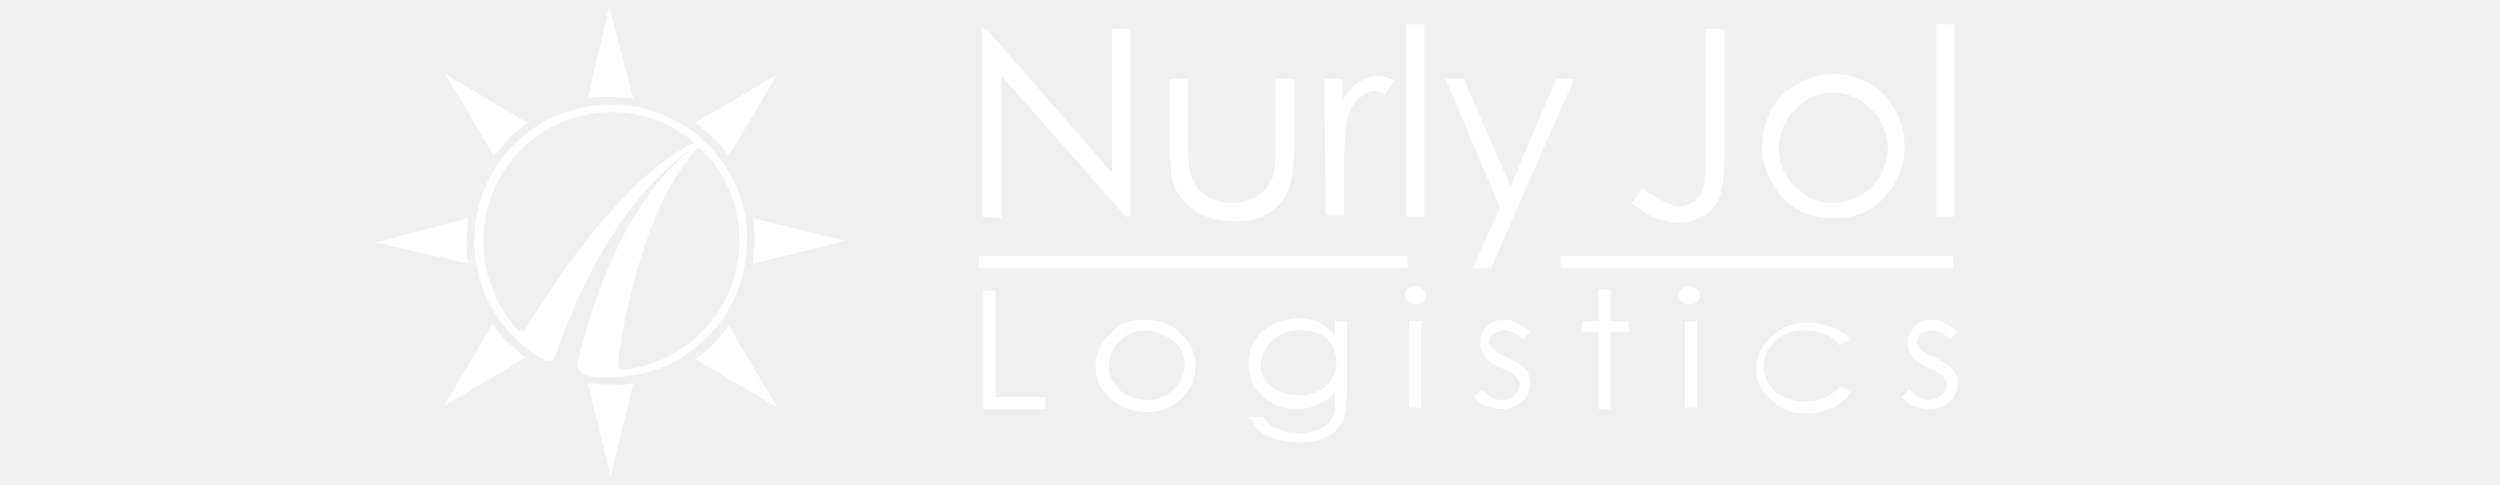
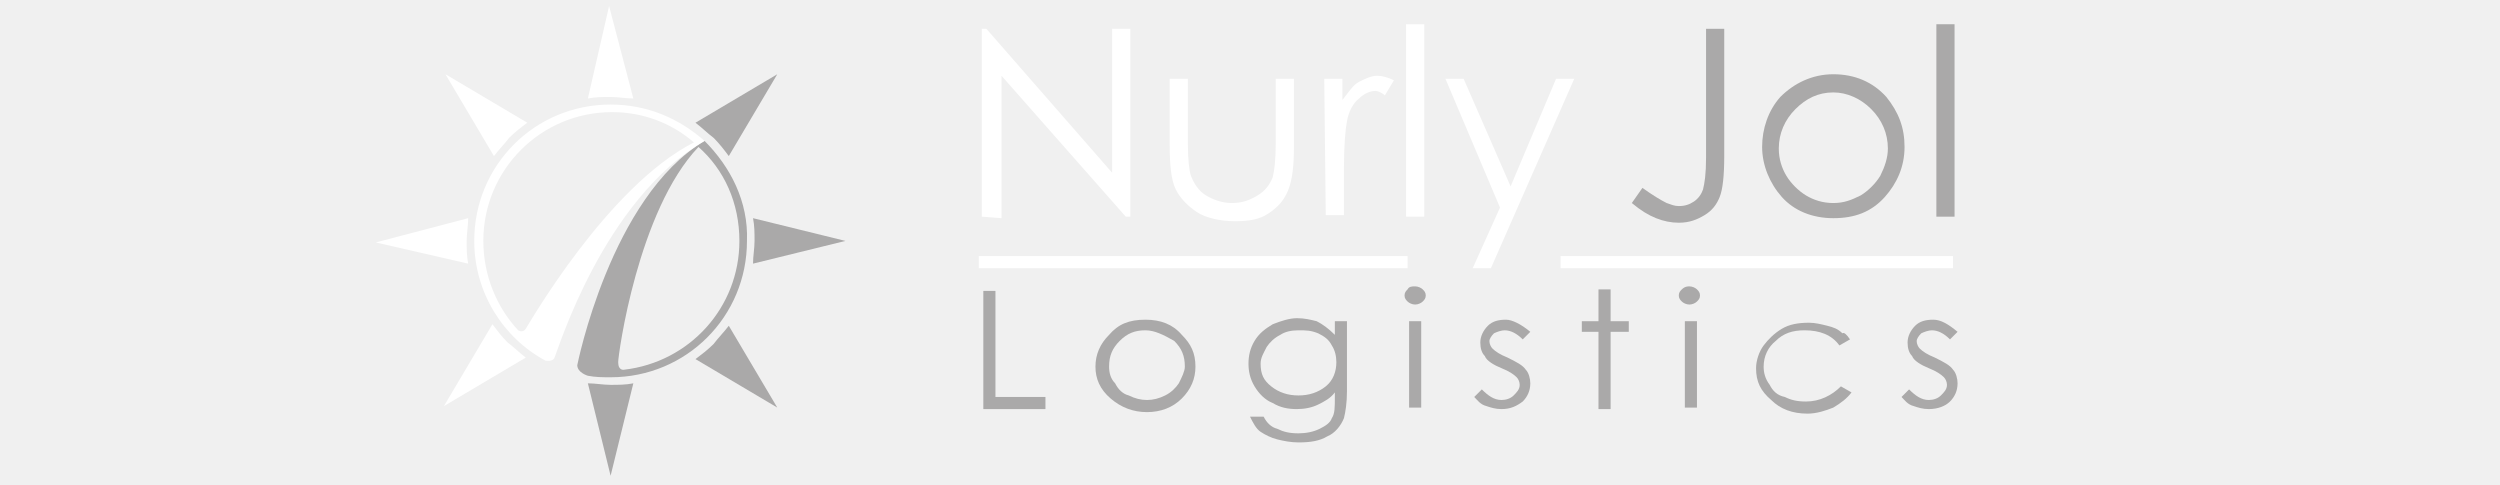
<svg xmlns="http://www.w3.org/2000/svg" version="1.1" id="Слой_1" x="0px" y="0px" viewBox="0 0 165 32" style="enable-background:new 0 0 165 32;" xml:space="preserve">
  <style type="text/css">
	.st0{enable-background:new    ;}
	.st1{fill:#FFFFFF;}
+ 	.st2{fill:#AAA9A9;}
</style>
  <g class="st0">
    <path class="st1" d="M64.8,14.3V1.9h0.3l8.3,9.5V1.9h1.2v12.4h-0.3L66.1,5v9.4L64.8,14.3L64.8,14.3z" />
-     <path class="st1" d="M77.2,5.2h1.2v4.3c0,1.1,0.1,1.8,0.2,2.1c0.2,0.5,0.5,1,1,1.3c0.5,0.3,1.1,0.5,1.7,0.5c0.7,0,1.2-0.2,1.7-0.5   c0.5-0.3,0.8-0.7,1-1.2c0.1-0.4,0.2-1.1,0.2-2.3V5.2h1.2v4.5c0,1.2-0.1,2.2-0.4,2.9c-0.3,0.7-0.7,1.1-1.3,1.5s-1.3,0.5-2.2,0.5   S79.6,14.4,79,14s-1.1-0.9-1.4-1.5s-0.4-1.6-0.4-2.9L77.2,5.2L77.2,5.2z" />
-     <path class="st1" d="M87.4,5.2h1.2v1.4c0.4-0.5,0.7-1,1.1-1.2c0.4-0.2,0.8-0.4,1.2-0.4c0.3,0,0.7,0.1,1.1,0.3l-0.6,1   C91.2,6.1,90.9,6,90.8,6c-0.4,0-0.8,0.2-1.1,0.5C89.3,6.8,89,7.4,88.9,8c-0.1,0.5-0.2,1.6-0.2,3.1v3.1h-1.2L87.4,5.2L87.4,5.2z" />
+     <path class="st1" d="M77.2,5.2h1.2v4.3c0,1.1,0.1,1.8,0.2,2.1c0.2,0.5,0.5,1,1,1.3s1.1,0.5,1.7,0.5c0.7,0,1.2-0.2,1.7-0.5   s0.8-0.7,1-1.2c0.1-0.4,0.2-1.1,0.2-2.3V5.2h1.2v4.5c0,1.2-0.1,2.2-0.4,2.9c-0.3,0.7-0.7,1.1-1.3,1.5s-1.3,0.5-2.2,0.5   S79.6,14.4,79,14s-1.1-0.9-1.4-1.5s-0.4-1.6-0.4-2.9V5.2L77.2,5.2z" />
+     <path class="st1" d="M87.4,5.2h1.2v1.4c0.4-0.5,0.7-1,1.1-1.2C90.1,5.2,90.5,5,90.9,5c0.3,0,0.7,0.1,1.1,0.3l-0.6,1   C91.2,6.1,90.9,6,90.8,6c-0.4,0-0.8,0.2-1.1,0.5C89.3,6.8,89,7.4,88.9,8c-0.1,0.5-0.2,1.6-0.2,3.1v3.1h-1.2L87.4,5.2L87.4,5.2z" />
    <path class="st1" d="M92.8,1.6H94v12.7h-1.2V1.6z" />
    <path class="st1" d="M95.4,5.2h1.2l3.1,7.1l3-7.1h1.2l-5.5,12.5h-1.2l1.8-4L95.4,5.2z" />
  </g>
-   <g class="st0">
-     <path class="st1" d="M112.6,1.9h1.2v8.4c0,1.3-0.1,2.2-0.3,2.7c-0.2,0.5-0.5,0.9-1,1.2c-0.5,0.3-1,0.5-1.7,0.5   c-0.5,0-1-0.1-1.5-0.3c-0.5-0.2-1-0.5-1.6-1l0.7-1c0.7,0.5,1.2,0.8,1.6,1c0.3,0.1,0.5,0.2,0.8,0.2c0.4,0,0.7-0.1,1-0.3   c0.3-0.2,0.5-0.5,0.6-0.8c0.1-0.4,0.2-1,0.2-2.1L112.6,1.9L112.6,1.9z" />
-     <path class="st1" d="M121,4.9c1.4,0,2.6,0.5,3.5,1.5c0.8,1,1.2,2,1.2,3.3s-0.5,2.4-1.3,3.3c-0.9,1-2,1.4-3.4,1.4   c-1.4,0-2.6-0.5-3.4-1.4s-1.3-2.1-1.3-3.3s0.4-2.4,1.2-3.3C118.4,5.5,119.6,4.9,121,4.9z M121,6.1c-1,0-1.8,0.4-2.5,1.1   c-0.7,0.7-1.1,1.6-1.1,2.6c0,0.7,0.2,1.3,0.5,1.8s0.8,1,1.3,1.3c0.5,0.3,1.1,0.5,1.8,0.5s1.2-0.2,1.8-0.5c0.5-0.3,1-0.8,1.3-1.3   c0.3-0.6,0.5-1.2,0.5-1.8c0-1-0.4-1.9-1.1-2.6C122.8,6.5,121.9,6.1,121,6.1z" />
-     <path class="st1" d="M127.8,1.6h1.2v12.7h-1.2V1.6z" />
+   <path id="луч_23_" class="st1" d="M38.8,6.5c0.5-0.1,1-0.1,1.5-0.1s1,0.1,1.5,0.1l-1.6-6.1L38.8,6.5z" />
+   <path id="луч_21_" class="st1" d="M34.7,23.6c-0.4-0.3-0.8-0.7-1.2-1c-0.4-0.4-0.7-0.8-1-1.2l-3.2,5.4L34.7,23.6z" />
+   <path id="луч_19_" class="st1" d="M32.6,10.3c0.3-0.4,0.7-0.8,1-1.2c0.4-0.4,0.8-0.7,1.2-1l-5.4-3.2L32.6,10.3z" />
+   <path id="луч_18_" class="st1" d="M30.9,17.4c-0.1-0.5-0.1-1-0.1-1.5s0.1-1,0.1-1.5L24.8,16L30.9,17.4z" />
+   <g>
+     <g>
+       <g class="st0">
+         <path class="st2" d="M112.6,1.9h1.2v8.4c0,1.3-0.1,2.2-0.3,2.7c-0.2,0.5-0.5,0.9-1,1.2s-1,0.5-1.7,0.5c-0.5,0-1-0.1-1.5-0.3     s-1-0.5-1.6-1l0.7-1c0.7,0.5,1.2,0.8,1.6,1c0.3,0.1,0.5,0.2,0.8,0.2c0.4,0,0.7-0.1,1-0.3s0.5-0.5,0.6-0.8c0.1-0.4,0.2-1,0.2-2.1     L112.6,1.9L112.6,1.9z" />
+         <path class="st2" d="M121,4.9c1.4,0,2.6,0.5,3.5,1.5c0.8,1,1.2,2,1.2,3.3s-0.5,2.4-1.3,3.3c-0.9,1-2,1.4-3.4,1.4     s-2.6-0.5-3.4-1.4s-1.3-2.1-1.3-3.3s0.4-2.4,1.2-3.3C118.4,5.5,119.6,4.9,121,4.9z M121,6.1c-1,0-1.8,0.4-2.5,1.1     s-1.1,1.6-1.1,2.6c0,0.7,0.2,1.3,0.5,1.8s0.8,1,1.3,1.3s1.1,0.5,1.8,0.5s1.2-0.2,1.8-0.5c0.5-0.3,1-0.8,1.3-1.3     c0.3-0.6,0.5-1.2,0.5-1.8c0-1-0.4-1.9-1.1-2.6C122.8,6.5,121.9,6.1,121,6.1z" />
+         <path class="st2" d="M127.8,1.6h1.2v12.7h-1.2V1.6z" />
+       </g>
+       <g class="st0">
+         <path class="st2" d="M64.9,19.2h0.8v7H69V27h-4.1V19.2z" />
+         <path class="st2" d="M75.6,21.1c1,0,1.8,0.3,2.4,1c0.6,0.6,0.9,1.2,0.9,2.1c0,0.8-0.3,1.5-0.9,2.1s-1.4,0.9-2.3,0.9     s-1.7-0.3-2.4-0.9s-1-1.3-1-2.1c0-0.8,0.3-1.5,0.9-2.1C73.8,21.4,74.5,21.1,75.6,21.1z M75.6,21.8c-0.7,0-1.2,0.2-1.7,0.7     s-0.7,1-0.7,1.7c0,0.4,0.1,0.8,0.4,1.1c0.2,0.4,0.5,0.7,0.9,0.8c0.4,0.2,0.8,0.3,1.2,0.3s0.8-0.1,1.2-0.3     c0.4-0.2,0.7-0.5,0.9-0.8c0.2-0.4,0.4-0.8,0.4-1.1c0-0.7-0.2-1.2-0.7-1.7C76.8,22.1,76.2,21.8,75.6,21.8z" />
+         <path class="st2" d="M88.1,21.2h0.8v4.6c0,0.8-0.1,1.4-0.2,1.8c-0.2,0.5-0.6,1-1.1,1.2c-0.5,0.3-1.1,0.4-1.9,0.4     c-0.5,0-1-0.1-1.4-0.2s-0.8-0.3-1.1-0.5s-0.5-0.6-0.7-1h0.9c0.2,0.4,0.5,0.7,0.9,0.8c0.4,0.2,0.8,0.3,1.4,0.3     c0.5,0,1-0.1,1.4-0.3c0.4-0.2,0.7-0.4,0.8-0.7c0.2-0.3,0.2-0.7,0.2-1.4v-0.3c-0.3,0.4-0.7,0.6-1.1,0.8c-0.4,0.2-0.9,0.3-1.4,0.3     c-0.6,0-1.1-0.1-1.6-0.4c-0.5-0.2-0.9-0.6-1.2-1.1c-0.3-0.5-0.4-1-0.4-1.5s0.1-1,0.4-1.5s0.7-0.8,1.2-1.1     c0.5-0.2,1.1-0.4,1.6-0.4s0.9,0.1,1.3,0.2c0.4,0.2,0.8,0.5,1.2,0.9L88.1,21.2L88.1,21.2z M85.7,21.8c-0.5,0-0.9,0.1-1.2,0.3     c-0.4,0.2-0.7,0.5-0.9,0.8c-0.2,0.4-0.4,0.7-0.4,1.1c0,0.7,0.2,1.1,0.7,1.5s1.1,0.6,1.8,0.6c0.7,0,1.3-0.2,1.8-0.6s0.7-1,0.7-1.6     c0-0.4-0.1-0.8-0.3-1.1c-0.2-0.4-0.5-0.6-0.9-0.8C86.5,21.8,86.2,21.8,85.7,21.8z" />
+         <path class="st2" d="M93.4,18.9c0.2,0,0.4,0.1,0.5,0.2s0.2,0.2,0.2,0.4c0,0.2-0.1,0.3-0.2,0.4s-0.3,0.2-0.5,0.2S93,20,92.9,19.9     s-0.2-0.2-0.2-0.4c0-0.2,0.1-0.3,0.2-0.4C93,18.9,93.2,18.9,93.4,18.9z M93,21.2h0.8v5.7H93V21.2z" />
+         <path class="st2" d="M101,21.9l-0.5,0.5c-0.4-0.4-0.8-0.6-1.2-0.6c-0.2,0-0.5,0.1-0.7,0.2c-0.2,0.2-0.3,0.4-0.3,0.5     c0,0.2,0.1,0.4,0.2,0.5c0.2,0.2,0.5,0.4,1,0.6c0.6,0.3,1,0.5,1.2,0.8c0.2,0.2,0.3,0.6,0.3,0.9c0,0.5-0.2,0.9-0.5,1.2     c-0.4,0.3-0.8,0.5-1.4,0.5c-0.4,0-0.7-0.1-1-0.2c-0.4-0.1-0.6-0.4-0.8-0.6l0.5-0.5c0.4,0.4,0.8,0.7,1.3,0.7     c0.3,0,0.6-0.1,0.8-0.3c0.2-0.2,0.4-0.4,0.4-0.7c0-0.2-0.1-0.4-0.2-0.5c-0.2-0.2-0.5-0.4-1-0.6s-1-0.5-1.1-0.8     c-0.2-0.2-0.3-0.5-0.3-0.9s0.2-0.8,0.5-1.1s0.7-0.4,1.2-0.4C99.8,21.1,100.4,21.4,101,21.9z" />
+         <path class="st2" d="M105.5,19.1h0.8v2.1h1.2v0.7h-1.2V27h-0.8v-5.1h-1.1v-0.7h1.1V19.1z" />
+         <path class="st2" d="M111.5,18.9c0.2,0,0.4,0.1,0.5,0.2s0.2,0.2,0.2,0.4c0,0.2-0.1,0.3-0.2,0.4s-0.3,0.2-0.5,0.2     s-0.4-0.1-0.5-0.2s-0.2-0.2-0.2-0.4c0-0.2,0.1-0.3,0.2-0.4C111.2,18.9,111.4,18.9,111.5,18.9z M111.2,21.2h0.8v5.7h-0.8V21.2z" />
+         <path class="st2" d="M122.1,22.4l-0.7,0.4c-0.5-0.7-1.3-1-2.3-1c-0.8,0-1.4,0.2-1.9,0.7c-0.5,0.4-0.8,1-0.8,1.7     c0,0.4,0.1,0.8,0.4,1.2c0.2,0.4,0.5,0.7,1,0.8c0.4,0.2,0.8,0.3,1.4,0.3c0.9,0,1.7-0.4,2.3-1l0.7,0.4c-0.3,0.4-0.7,0.7-1.2,1     c-0.5,0.2-1.1,0.4-1.7,0.4c-1,0-1.8-0.3-2.4-0.9c-0.7-0.6-1-1.2-1-2.1c0-0.5,0.2-1.1,0.5-1.5s0.7-0.8,1.2-1.1     c0.5-0.3,1.1-0.4,1.8-0.4c0.4,0,0.8,0.1,1.2,0.2c0.4,0.1,0.7,0.2,1,0.5C121.7,21.9,121.9,22.1,122.1,22.4z" />
+         <path class="st2" d="M129.2,21.9l-0.5,0.5c-0.4-0.4-0.8-0.6-1.2-0.6c-0.2,0-0.5,0.1-0.7,0.2c-0.2,0.2-0.3,0.4-0.3,0.5     c0,0.2,0.1,0.4,0.2,0.5c0.2,0.2,0.5,0.4,1,0.6c0.6,0.3,1,0.5,1.2,0.8c0.2,0.2,0.3,0.6,0.3,0.9c0,0.5-0.2,0.9-0.5,1.2     s-0.8,0.5-1.4,0.5c-0.4,0-0.7-0.1-1-0.2c-0.4-0.1-0.6-0.4-0.8-0.6l0.5-0.5c0.4,0.4,0.8,0.7,1.3,0.7c0.3,0,0.6-0.1,0.8-0.3     c0.2-0.2,0.4-0.4,0.4-0.7c0-0.2-0.1-0.4-0.2-0.5c-0.2-0.2-0.5-0.4-1-0.6s-1-0.5-1.1-0.8c-0.2-0.2-0.3-0.5-0.3-0.9     s0.2-0.8,0.5-1.1s0.7-0.4,1.2-0.4C128.1,21.1,128.6,21.4,129.2,21.9z" />
+       </g>
+       <path id="луч_40_" class="st2" d="M48.1,21.5c-0.3,0.4-0.7,0.8-1,1.2c-0.4,0.4-0.8,0.7-1.2,1l5.4,3.2L48.1,21.5z" />
+       <path id="луч_39_" class="st2" d="M45.9,8.1c0.4,0.3,0.8,0.7,1.2,1c0.4,0.4,0.7,0.8,1,1.2l3.2-5.4L45.9,8.1z" />
+       <path id="луч_38_" class="st2" d="M49.7,14.4c0.1,0.5,0.1,1,0.1,1.5s-0.1,1-0.1,1.5l6.1-1.5L49.7,14.4z" />
+       <path id="луч_37_" class="st2" d="M41.8,25.3c-0.5,0.1-1,0.1-1.5,0.1s-1-0.1-1.5-0.1l1.5,6.1L41.8,25.3z" />
+       <path id="road_9_" class="st2" d="M46.5,9.3c-6.2,3.7-8.4,14.8-8.4,14.8c0,0.5,0.7,0.7,0.7,0.7c0.5,0.1,1,0.1,1.5,0.1c5,0,9-4,9-9    C49.4,13.3,48.2,11,46.5,9.3z M41.2,24.4c0,0-0.4,0.1-0.4-0.5c0-0.5,1.3-10,5.3-14.2c1.7,1.5,2.7,3.7,2.7,6.2    C48.8,20.3,45.5,23.9,41.2,24.4z" />
+     </g>
  </g>
-   <g class="st0">
-     <path class="st1" d="M64.9,19.2h0.8v7H69V27h-4.1V19.2z" />
-     <path class="st1" d="M75.6,21.1c1,0,1.8,0.3,2.4,1c0.6,0.6,0.9,1.2,0.9,2.1c0,0.8-0.3,1.5-0.9,2.1s-1.4,0.9-2.3,0.9   s-1.7-0.3-2.4-0.9s-1-1.3-1-2.1c0-0.8,0.3-1.5,0.9-2.1C73.8,21.4,74.5,21.1,75.6,21.1z M75.6,21.8c-0.7,0-1.2,0.2-1.7,0.7   c-0.5,0.5-0.7,1-0.7,1.7c0,0.4,0.1,0.8,0.4,1.1c0.2,0.4,0.5,0.7,0.9,0.8c0.4,0.2,0.8,0.3,1.2,0.3s0.8-0.1,1.2-0.3   c0.4-0.2,0.7-0.5,0.9-0.8c0.2-0.4,0.4-0.8,0.4-1.1c0-0.7-0.2-1.2-0.7-1.7C76.8,22.1,76.2,21.8,75.6,21.8z" />
-     <path class="st1" d="M88.1,21.2h0.8v4.6c0,0.8-0.1,1.4-0.2,1.8c-0.2,0.5-0.6,1-1.1,1.2c-0.5,0.3-1.1,0.4-1.9,0.4   c-0.5,0-1-0.1-1.4-0.2c-0.4-0.1-0.8-0.3-1.1-0.5s-0.5-0.6-0.7-1h0.9c0.2,0.4,0.5,0.7,0.9,0.8c0.4,0.2,0.8,0.3,1.4,0.3   c0.5,0,1-0.1,1.4-0.3c0.4-0.2,0.7-0.4,0.8-0.7c0.2-0.3,0.2-0.7,0.2-1.4v-0.3c-0.3,0.4-0.7,0.6-1.1,0.8c-0.4,0.2-0.9,0.3-1.4,0.3   c-0.6,0-1.1-0.1-1.6-0.4c-0.5-0.2-0.9-0.6-1.2-1.1c-0.3-0.5-0.4-1-0.4-1.5s0.1-1,0.4-1.5c0.3-0.5,0.7-0.8,1.2-1.1   c0.5-0.2,1.1-0.4,1.6-0.4c0.5,0,0.9,0.1,1.3,0.2c0.4,0.2,0.8,0.5,1.2,0.9L88.1,21.2L88.1,21.2z M85.7,21.8c-0.5,0-0.9,0.1-1.2,0.3   c-0.4,0.2-0.7,0.5-0.9,0.8c-0.2,0.4-0.4,0.7-0.4,1.1c0,0.7,0.2,1.1,0.7,1.5c0.5,0.4,1.1,0.6,1.8,0.6c0.7,0,1.3-0.2,1.8-0.6   c0.5-0.4,0.7-1,0.7-1.6c0-0.4-0.1-0.8-0.3-1.1c-0.2-0.4-0.5-0.6-0.9-0.8C86.5,21.8,86.2,21.8,85.7,21.8z" />
-     <path class="st1" d="M93.4,18.9c0.2,0,0.4,0.1,0.5,0.2c0.1,0.1,0.2,0.2,0.2,0.4c0,0.2-0.1,0.3-0.2,0.4c-0.1,0.1-0.3,0.2-0.5,0.2   c-0.2,0-0.4-0.1-0.5-0.2c-0.1-0.1-0.2-0.2-0.2-0.4c0-0.2,0.1-0.3,0.2-0.4C93,18.9,93.2,18.9,93.4,18.9z M93,21.2h0.8v5.7H93V21.2z" />
-     <path class="st1" d="M101,21.9l-0.5,0.5c-0.4-0.4-0.8-0.6-1.2-0.6c-0.2,0-0.5,0.1-0.7,0.2c-0.2,0.2-0.3,0.4-0.3,0.5   c0,0.2,0.1,0.4,0.2,0.5c0.2,0.2,0.5,0.4,1,0.6c0.6,0.3,1,0.5,1.2,0.8c0.2,0.2,0.3,0.6,0.3,0.9c0,0.5-0.2,0.9-0.5,1.2   c-0.4,0.3-0.8,0.5-1.4,0.5c-0.4,0-0.7-0.1-1-0.2c-0.4-0.1-0.6-0.4-0.8-0.6l0.5-0.5c0.4,0.4,0.8,0.7,1.3,0.7c0.3,0,0.6-0.1,0.8-0.3   c0.2-0.2,0.4-0.4,0.4-0.7c0-0.2-0.1-0.4-0.2-0.5c-0.2-0.2-0.5-0.4-1-0.6s-1-0.5-1.1-0.8c-0.2-0.2-0.3-0.5-0.3-0.9   c0-0.4,0.2-0.8,0.5-1.1s0.7-0.4,1.2-0.4C99.8,21.1,100.4,21.4,101,21.9z" />
-     <path class="st1" d="M105.5,19.1h0.8v2.1h1.2v0.7h-1.2V27h-0.8v-5.1h-1.1v-0.7h1.1V19.1z" />
-     <path class="st1" d="M111.5,18.9c0.2,0,0.4,0.1,0.5,0.2s0.2,0.2,0.2,0.4c0,0.2-0.1,0.3-0.2,0.4c-0.1,0.1-0.3,0.2-0.5,0.2   c-0.2,0-0.4-0.1-0.5-0.2c-0.1-0.1-0.2-0.2-0.2-0.4c0-0.2,0.1-0.3,0.2-0.4C111.2,18.9,111.4,18.9,111.5,18.9z M111.2,21.2h0.8v5.7   h-0.8V21.2z" />
-     <path class="st1" d="M122.1,22.4l-0.7,0.4c-0.5-0.7-1.3-1-2.3-1c-0.8,0-1.4,0.2-1.9,0.7c-0.5,0.4-0.8,1-0.8,1.7   c0,0.4,0.1,0.8,0.4,1.2c0.2,0.4,0.5,0.7,1,0.8c0.4,0.2,0.8,0.3,1.4,0.3c0.9,0,1.7-0.4,2.3-1l0.7,0.4c-0.3,0.4-0.7,0.7-1.2,1   c-0.5,0.2-1.1,0.4-1.7,0.4c-1,0-1.8-0.3-2.4-0.9c-0.7-0.6-1-1.2-1-2.1c0-0.5,0.2-1.1,0.5-1.5s0.7-0.8,1.2-1.1   c0.5-0.3,1.1-0.4,1.8-0.4c0.4,0,0.8,0.1,1.2,0.2c0.4,0.1,0.7,0.2,1,0.5C121.7,21.9,121.9,22.1,122.1,22.4z" />
-     <path class="st1" d="M129.2,21.9l-0.5,0.5c-0.4-0.4-0.8-0.6-1.2-0.6c-0.2,0-0.5,0.1-0.7,0.2c-0.2,0.2-0.3,0.4-0.3,0.5   c0,0.2,0.1,0.4,0.2,0.5c0.2,0.2,0.5,0.4,1,0.6c0.6,0.3,1,0.5,1.2,0.8c0.2,0.2,0.3,0.6,0.3,0.9c0,0.5-0.2,0.9-0.5,1.2   s-0.8,0.5-1.4,0.5c-0.4,0-0.7-0.1-1-0.2c-0.4-0.1-0.6-0.4-0.8-0.6l0.5-0.5c0.4,0.4,0.8,0.7,1.3,0.7c0.3,0,0.6-0.1,0.8-0.3   c0.2-0.2,0.4-0.4,0.4-0.7c0-0.2-0.1-0.4-0.2-0.5c-0.2-0.2-0.5-0.4-1-0.6s-1-0.5-1.1-0.8c-0.2-0.2-0.3-0.5-0.3-0.9   c0-0.4,0.2-0.8,0.5-1.1s0.7-0.4,1.2-0.4C128.1,21.1,128.6,21.4,129.2,21.9z" />
-   </g>
-   <path id="луч_23_" class="st1" d="M38.8,6.5c0.5-0.1,1-0.1,1.5-0.1c0.5,0,1,0.1,1.5,0.1l-1.6-6.1L38.8,6.5z" />
-   <path id="луч_22_" class="st1" d="M48.1,21.5c-0.3,0.4-0.7,0.8-1,1.2c-0.4,0.4-0.8,0.7-1.2,1l5.4,3.2L48.1,21.5z" />
-   <path id="луч_21_" class="st1" d="M34.7,23.6c-0.4-0.3-0.8-0.7-1.2-1c-0.4-0.4-0.7-0.8-1-1.2l-3.2,5.4L34.7,23.6z" />
-   <path id="луч_20_" class="st1" d="M45.9,8.1c0.4,0.3,0.8,0.7,1.2,1c0.4,0.4,0.7,0.8,1,1.2l3.2-5.4L45.9,8.1z" />
-   <path id="луч_19_" class="st1" d="M32.6,10.3c0.3-0.4,0.7-0.8,1-1.2c0.4-0.4,0.8-0.7,1.2-1l-5.4-3.2L32.6,10.3z" />
-   <path id="луч_18_" class="st1" d="M30.9,17.4c-0.1-0.5-0.1-1-0.1-1.5s0.1-1,0.1-1.5l-6.1,1.6L30.9,17.4z" />
-   <path id="луч_17_" class="st1" d="M49.7,14.4c0.1,0.5,0.1,1,0.1,1.5s-0.1,1-0.1,1.5l6.1-1.5L49.7,14.4z" />
-   <path id="луч_16_" class="st1" d="M41.8,25.3c-0.5,0.1-1,0.1-1.5,0.1s-1-0.1-1.5-0.1l1.5,6.1L41.8,25.3z" />
-   <path id="road_1_" class="st1" d="M46.5,9.3c-6.2,3.7-8.4,14.8-8.4,14.8c0,0.5,0.7,0.7,0.7,0.7c0.5,0.1,1,0.1,1.5,0.1c5,0,9-4,9-9  C49.4,13.3,48.2,11,46.5,9.3z M41.2,24.4c0,0-0.4,0.1-0.4-0.5c0-0.5,1.3-10,5.3-14.2c1.7,1.5,2.7,3.7,2.7,6.2  C48.8,20.3,45.5,23.9,41.2,24.4z" />
  <path id="road" class="st1" d="M40.3,6.9c-5,0-9,4-9,9c0,3.4,1.9,6.4,4.7,7.9c0,0,0.5,0.1,0.6-0.2c0.2-0.4,3.2-10.4,9.9-14.3  C44.8,7.8,42.7,6.9,40.3,6.9z M34.7,21.7c-0.2,0.3-0.5,0.1-0.5,0.1c-1.4-1.5-2.3-3.6-2.3-5.9c0-4.7,3.8-8.5,8.5-8.5  c2,0,3.9,0.7,5.4,2C40.1,12.3,34.9,21.4,34.7,21.7z" />
  <rect x="64.6" y="16.9" class="st1" width="28.3" height="0.8" />
  <rect x="103" y="16.9" class="st1" width="25.9" height="0.8" />
</svg>
